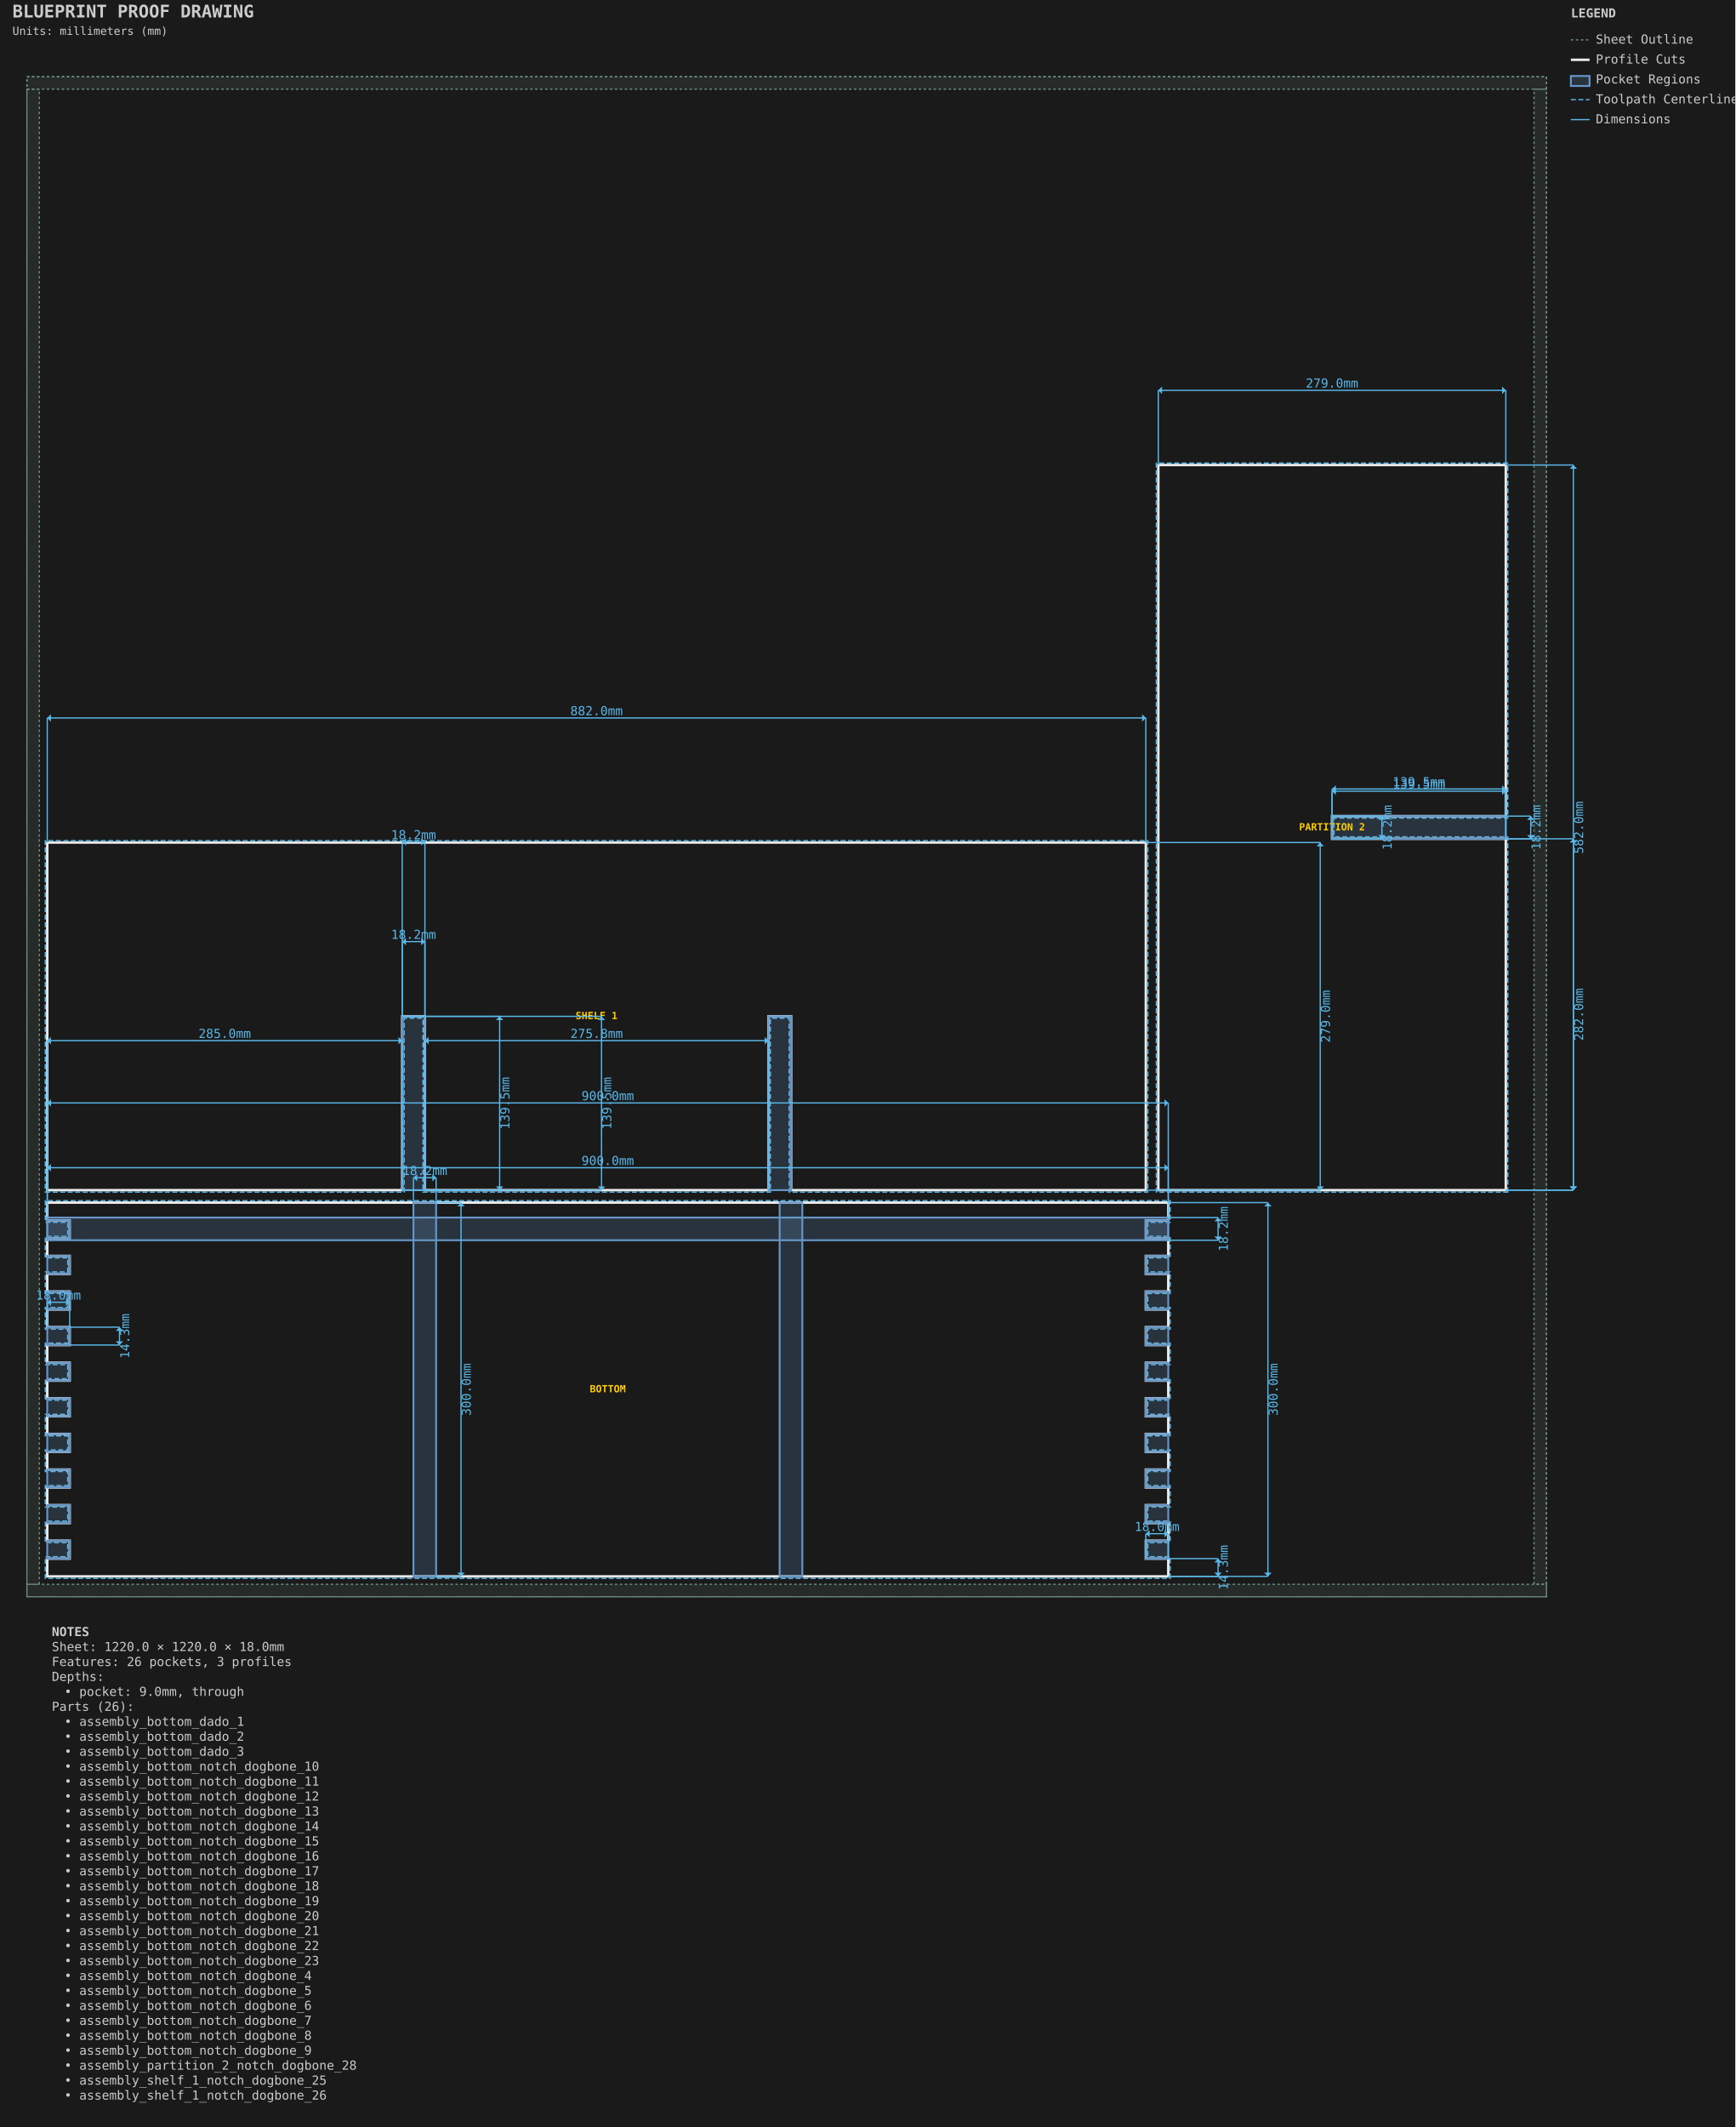
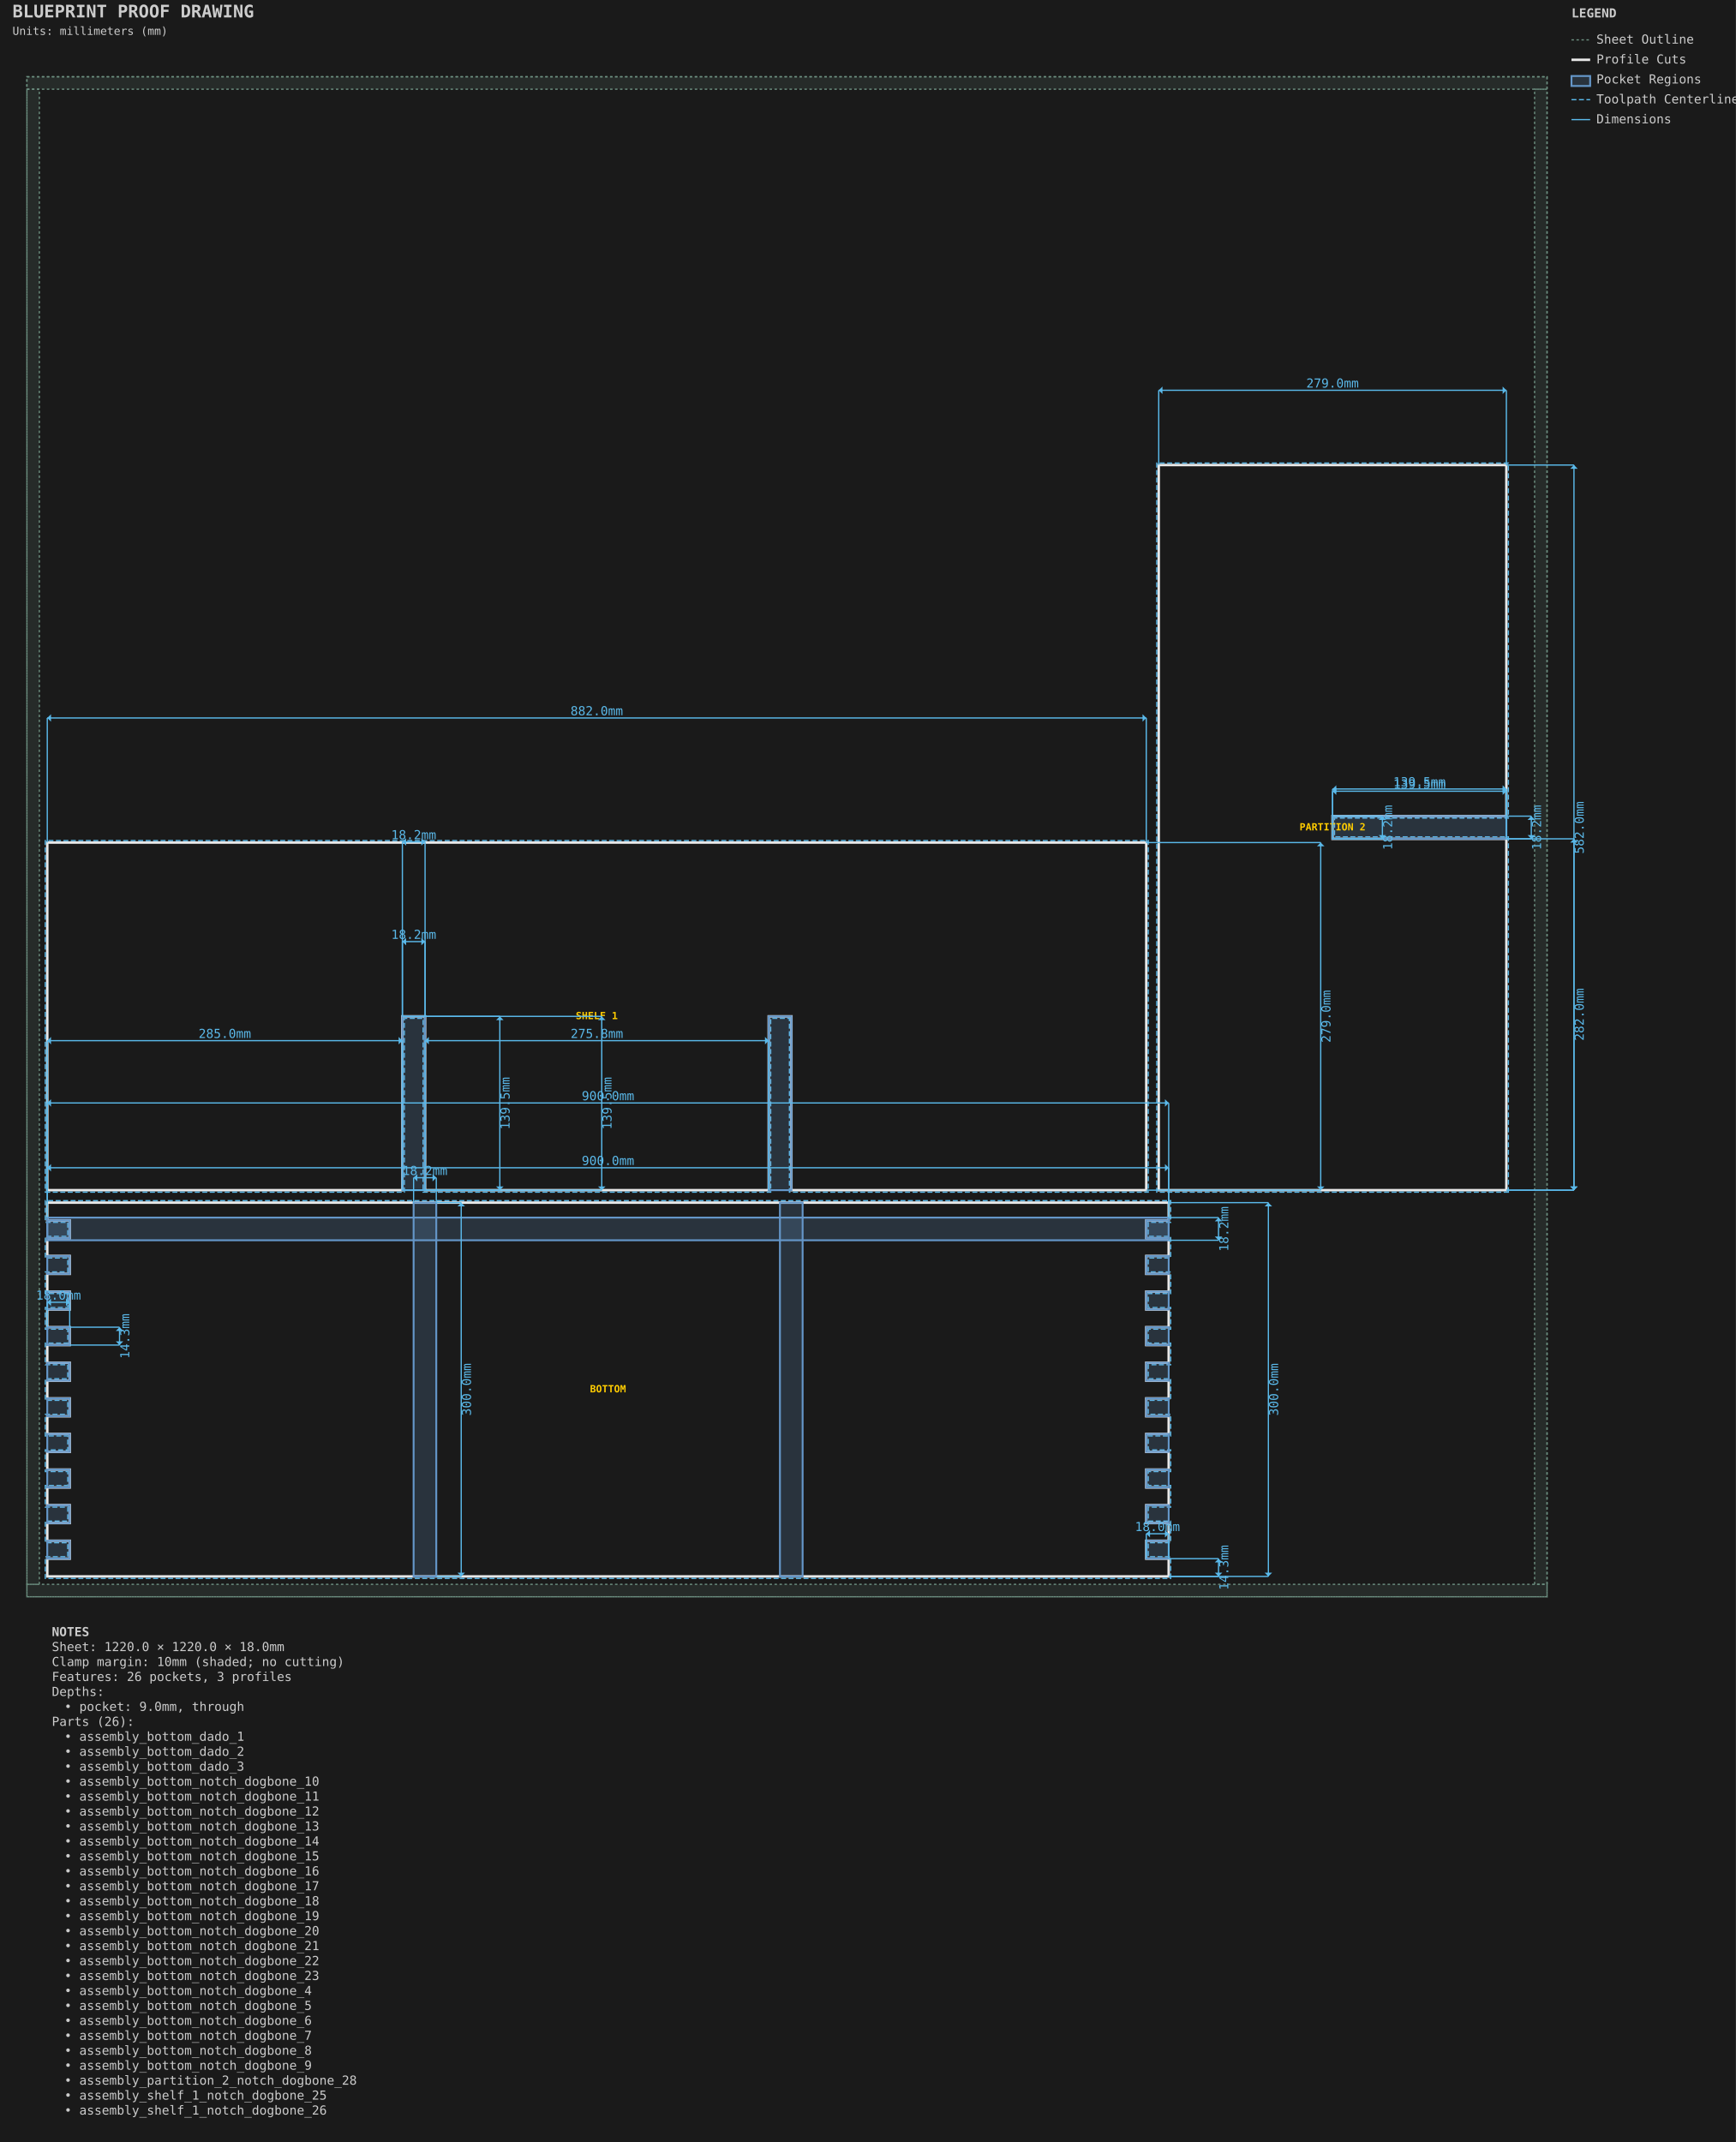
- <svg xmlns="http://www.w3.org/2000/svg" viewBox="-21.587 -61.587 1393.175 1707.175" width="1393.175mm" height="1707.175mm">
+ <svg xmlns="http://www.w3.org/2000/svg" viewBox="-21.587 -61.587 1393.175 1719.175" width="1393.175mm" height="1719.175mm">
  <style>.default { stroke: #e8e8e8; fill: none; stroke-width: 1; }
.sheet-outline { stroke: #6b8e7f; fill: none; stroke-width: 1; stroke-dasharray: 2,2; }
.profile { stroke: #e8e8e8; fill: none; stroke-width: 2; }
.pocket { stroke: #6496c8; fill: #6496c8; fill-opacity: 0.2; stroke-width: 1.5; }
.hole { stroke: #e8e8e8; fill: none; stroke-width: 1.5; }
.engrave { stroke: #888888; fill: none; stroke-width: 0.25; }
.bevel { stroke: #ffb454; fill: none; stroke-width: 1.5; }
.chamfer { stroke: #8bd49c; fill: none; stroke-width: 1.5; stroke-dasharray: 6,2; }
.roundover { stroke: #cba6f7; fill: none; stroke-width: 1.5; stroke-dasharray: 2,2; }
.edge-unplanned { stroke: #ff6b6b; fill: none; stroke-width: 1.5; stroke-dasharray: 4,2; }
.edge-label { fill: #e8e8e8; stroke: none; font-family: monospace; font-size: 8px; }
.keepout { stroke: #ff6b6b; fill: #ff6b6b; fill-opacity: 0.15; stroke-width: 1; stroke-dasharray: 4,2; }
.waste { stroke: #ff9500; fill: none; stroke-width: 2; stroke-dasharray: 8,4; }
.toolpath { stroke: #5ab9ea; fill: none; stroke-width: 1; stroke-dasharray: 4,2; }
.dimension { stroke: #5ab9ea; fill: none; stroke-width: 1; }
.dimension-text { fill: #5ab9ea; font-family: monospace; font-size: 10px; }
.construction { stroke: #6b8e7f; fill: none; stroke-width: 0.5; stroke-dasharray: 2,2; }
.label { fill: #ffcc00; font-family: monospace; font-size: 8px; font-weight: bold; }
.notes { fill: #cccccc; font-family: monospace; font-size: 10px; }
.table { stroke: #5c4a32; fill: #c4a46c; fill-opacity: 0.2; stroke-width: 1; }
.envelope { stroke: #ff6b6b; fill: none; stroke-width: 2; }
.spoilboard { stroke: none; fill: #4ecdc4; fill-opacity: 0.1; stroke-width: 0; }
.effective-envelope { stroke: #ffd93d; fill: none; stroke-width: 1; stroke-dasharray: 4,2; }
.origin { stroke: #ff6b6b; fill: #ff6b6b; stroke-width: 1; }
.centerline { stroke: #6b8e7f; fill: none; stroke-width: 0.5; stroke-dasharray: 8,4; }
.soft-limit { stroke: #ff9500; fill: none; stroke-width: 1.5; stroke-dasharray: 6,3; }
.t-track { stroke: none; fill: #66cc88; fill-opacity: 0.25; stroke-width: 0; }
.margin-zone { fill: #6b8e7f; fill-opacity: 0.15; }
.legend { fill: #cccccc; font-family: monospace; font-size: 10px; }
.title { fill: #cccccc; font-family: monospace; font-size: 14px; font-weight: bold; }
.section-label { fill: #5ab9ea; font-family: monospace; font-size: 9px; font-weight: bold; }
.callout-box { stroke: #5ab9ea; fill: none; stroke-width: 1; }
.callout-detail { stroke: #e8e8e8; fill: none; stroke-width: 1.5; }
.beam-assembly { stroke: #e8e8e8; fill: none; stroke-width: 1; }
.beam-layer { stroke: #6496c8; fill: #6496c8; fill-opacity: 0.15; stroke-width: 1; }
.beam-splice { stroke: #ff9500; fill: none; stroke-width: 1.5; stroke-dasharray: 4,2; }
.title-subtitle { fill: #cccccc; font-family: monospace; font-size: 9px; }
.callout-ref-text { fill: #5ab9ea; font-family: monospace; font-size: 7px; }
.callout-dim-text { fill: #5ab9ea; font-family: monospace; font-size: 8px; }
.beam-dim-text { fill: #5ab9ea; font-family: monospace; font-size: 8px; }
.beam-segment-text { fill: #5ab9ea; font-family: monospace; font-size: 7px; }
.heightfield-border { stroke: #ffcc00; fill: none; stroke-width: 1; stroke-dasharray: 4,2; }</style>
-   <rect x="-21.587" y="-61.587" width="1393.175" height="1707.175" fill="#1a1a1a" />
+   <rect x="-21.587" y="-61.587" width="1393.175" height="1719.175" fill="#1a1a1a" />
  <g id="SHEET_OUTLINE" class="sheet-outline">
    <rect x="0.000" y="0.000" width="1220.000" height="1220.000" stroke="#6b8e7f" fill="none" stroke-width="1" stroke-dasharray="2,2" id="sheet_boundary" />
    <rect x="0.000" y="0.000" width="1220.000" height="10.000" fill="#6b8e7f" fill-opacity="0.15" id="margin_bottom" />
    <rect x="0.000" y="1210.000" width="1220.000" height="10.000" fill="#6b8e7f" fill-opacity="0.15" id="margin_top" />
    <rect x="0.000" y="10.000" width="10.000" height="1200.000" fill="#6b8e7f" fill-opacity="0.15" id="margin_left" />
    <rect x="1210.000" y="10.000" width="10.000" height="1200.000" fill="#6b8e7f" fill-opacity="0.15" id="margin_right" />
  </g>
  <g id="PROFILE_CUTS" class="profile-cuts">
    <path d="M 916.350 1203.650 L 916.350 1189.394 L 898.350 1189.394 L 898.350 1175.049 L 916.350 1175.049 L 916.350 1160.823 L 898.350 1160.823 L 898.350 1146.477 L 916.350 1146.477 L 916.350 1132.251 L 898.350 1132.251 L 898.350 1117.906 L 916.350 1117.906 L 916.350 1103.680 L 898.350 1103.680 L 898.350 1089.334 L 916.350 1089.334 L 916.350 1075.109 L 898.350 1075.109 L 898.350 1060.763 L 916.350 1060.763 L 916.350 1046.537 L 898.350 1046.537 L 898.350 1032.191 L 916.350 1032.191 L 916.350 1017.966 L 898.350 1017.966 L 898.350 1003.620 L 916.350 1003.620 L 916.350 989.394 L 898.350 989.394 L 898.350 975.049 L 916.350 975.049 L 916.350 960.823 L 898.350 960.823 L 898.350 946.477 L 916.350 946.477 L 916.350 932.251 L 898.350 932.251 L 898.350 917.906 L 916.350 917.906 L 916.350 903.650 L 16.350 903.650 L 16.350 917.906 L 34.350 917.906 L 34.350 932.251 L 16.350 932.251 L 16.350 946.477 L 34.350 946.477 L 34.350 960.823 L 16.350 960.823 L 16.350 975.049 L 34.350 975.049 L 34.350 989.394 L 16.350 989.394 L 16.350 1003.620 L 34.350 1003.620 L 34.350 1017.966 L 16.350 1017.966 L 16.350 1032.191 L 34.350 1032.191 L 34.350 1046.537 L 16.350 1046.537 L 16.350 1060.763 L 34.350 1060.763 L 34.350 1075.109 L 16.350 1075.109 L 16.350 1089.334 L 34.350 1089.334 L 34.350 1103.680 L 16.350 1103.680 L 16.350 1117.906 L 34.350 1117.906 L 34.350 1132.251 L 16.350 1132.251 L 16.350 1146.477 L 34.350 1146.477 L 34.350 1160.823 L 16.350 1160.823 L 16.350 1175.049 L 34.350 1175.049 L 34.350 1189.394 L 16.350 1189.394 L 16.350 1203.650 Z" stroke="#e8e8e8" fill="none" stroke-width="2" id="generated_assembly_bottom_0_bottom_outer" />
    <path d="M 16.350 893.650 L 301.350 893.650 L 301.350 754.150 L 319.550 754.150 L 319.550 893.650 L 595.350 893.650 L 595.350 754.150 L 613.550 754.150 L 613.550 893.650 L 898.350 893.650 L 898.350 614.650 L 16.350 614.650 Z" stroke="#e8e8e8" fill="none" stroke-width="2" id="generated_assembly_shelf_1_24_shelf_1_outer" />
    <path d="M 1187.350 893.650 L 1187.350 611.650 L 1047.850 611.650 L 1047.850 593.450 L 1187.350 593.450 L 1187.350 311.650 L 908.350 311.650 L 908.350 893.650 Z" stroke="#e8e8e8" fill="none" stroke-width="2" id="generated_assembly_partition_2_27_partition_2_outer" />
  </g>
  <g id="PROFILE_TOOLPATHS" class="profile-toolpaths">
    <path d="M 917.938 1205.237 L 917.938 1187.807 L 899.938 1187.807 L 899.938 1176.636 L 917.938 1176.636 L 917.938 1159.235 L 899.938 1159.235 L 899.938 1148.065 L 917.938 1148.065 L 917.938 1130.664 L 899.938 1130.664 L 899.938 1119.493 L 917.938 1119.493 L 917.938 1102.092 L 899.938 1102.092 L 899.938 1090.922 L 917.938 1090.922 L 917.938 1073.521 L 899.938 1073.521 L 899.938 1062.350 L 917.938 1062.350 L 917.938 1044.950 L 899.938 1044.950 L 899.938 1033.779 L 917.938 1033.779 L 917.938 1016.378 L 899.938 1016.378 L 899.938 1005.207 L 917.938 1005.207 L 917.938 987.807 L 899.938 987.807 L 899.938 976.636 L 917.938 976.636 L 917.938 959.235 L 899.938 959.235 L 899.938 948.065 L 917.938 948.065 L 917.938 930.664 L 899.938 930.664 L 899.938 919.493 L 917.938 919.493 L 917.938 902.062 L 14.763 902.062 L 14.763 919.493 L 32.763 919.493 L 32.763 930.664 L 14.763 930.664 L 14.763 948.065 L 32.763 948.065 L 32.763 959.235 L 14.763 959.235 L 14.763 976.636 L 32.763 976.636 L 32.763 987.807 L 14.763 987.807 L 14.763 1005.207 L 32.763 1005.207 L 32.763 1016.378 L 14.763 1016.378 L 14.763 1033.779 L 32.763 1033.779 L 32.763 1044.950 L 14.763 1044.950 L 14.763 1062.350 L 32.763 1062.350 L 32.763 1073.521 L 14.763 1073.521 L 14.763 1090.922 L 32.763 1090.922 L 32.763 1102.092 L 14.763 1102.092 L 14.763 1119.493 L 32.763 1119.493 L 32.763 1130.664 L 14.763 1130.664 L 14.763 1148.065 L 32.763 1148.065 L 32.763 1159.235 L 14.763 1159.235 L 14.763 1176.636 L 32.763 1176.636 L 32.763 1187.807 L 14.763 1187.807 L 14.763 1205.237 Z" stroke="#5ab9ea" fill="none" stroke-width="1" stroke-dasharray="4,2" id="generated_assembly_bottom_0_bottom_outer_toolpath" />
    <path d="M 14.763 895.237 L 302.938 895.237 L 302.938 755.737 L 317.963 755.737 L 317.963 895.237 L 596.938 895.237 L 596.938 755.737 L 611.962 755.737 L 611.962 895.237 L 899.938 895.237 L 899.938 613.062 L 14.763 613.062 Z" stroke="#5ab9ea" fill="none" stroke-width="1" stroke-dasharray="4,2" id="generated_assembly_shelf_1_24_shelf_1_outer_toolpath" />
    <path d="M 1188.938 895.237 L 1188.938 610.062 L 1049.438 610.062 L 1049.438 595.037 L 1188.938 595.037 L 1188.938 310.062 L 906.762 310.062 L 906.762 895.237 Z" stroke="#5ab9ea" fill="none" stroke-width="1" stroke-dasharray="4,2" id="generated_assembly_partition_2_27_partition_2_outer_toolpath" />
  </g>
  <g id="POCKET_REGIONS" class="pocket-regions">
    <rect x="310.350" y="903.650" width="18.200" height="300.000" stroke="#6496c8" fill="#6496c8" fill-opacity="0.2" stroke-width="1.5" id="assembly_bottom_dado_1" />
    <rect x="604.350" y="903.650" width="18.200" height="300.000" stroke="#6496c8" fill="#6496c8" fill-opacity="0.2" stroke-width="1.5" id="assembly_bottom_dado_2" />
    <rect x="16.350" y="915.650" width="900.000" height="18.200" stroke="#6496c8" fill="#6496c8" fill-opacity="0.2" stroke-width="1.5" id="assembly_bottom_dado_3" />
    <rect x="16.350" y="1175.049" width="18.000" height="14.346" stroke="#6496c8" fill="#6496c8" fill-opacity="0.2" stroke-width="1.5" id="assembly_bottom_notch_dogbone_4" />
    <rect x="16.350" y="1146.477" width="18.000" height="14.346" stroke="#6496c8" fill="#6496c8" fill-opacity="0.2" stroke-width="1.5" id="assembly_bottom_notch_dogbone_5" />
    <rect x="16.350" y="1117.906" width="18.000" height="14.346" stroke="#6496c8" fill="#6496c8" fill-opacity="0.2" stroke-width="1.5" id="assembly_bottom_notch_dogbone_6" />
    <rect x="16.350" y="1089.334" width="18.000" height="14.346" stroke="#6496c8" fill="#6496c8" fill-opacity="0.2" stroke-width="1.5" id="assembly_bottom_notch_dogbone_7" />
    <rect x="16.350" y="1060.763" width="18.000" height="14.346" stroke="#6496c8" fill="#6496c8" fill-opacity="0.2" stroke-width="1.5" id="assembly_bottom_notch_dogbone_8" />
    <rect x="16.350" y="1032.191" width="18.000" height="14.346" stroke="#6496c8" fill="#6496c8" fill-opacity="0.2" stroke-width="1.5" id="assembly_bottom_notch_dogbone_9" />
    <rect x="16.350" y="1003.620" width="18.000" height="14.346" stroke="#6496c8" fill="#6496c8" fill-opacity="0.2" stroke-width="1.5" id="assembly_bottom_notch_dogbone_10" />
    <rect x="16.350" y="975.049" width="18.000" height="14.346" stroke="#6496c8" fill="#6496c8" fill-opacity="0.2" stroke-width="1.5" id="assembly_bottom_notch_dogbone_11" />
    <rect x="16.350" y="946.477" width="18.000" height="14.346" stroke="#6496c8" fill="#6496c8" fill-opacity="0.2" stroke-width="1.5" id="assembly_bottom_notch_dogbone_12" />
    <rect x="16.350" y="917.906" width="18.000" height="14.346" stroke="#6496c8" fill="#6496c8" fill-opacity="0.2" stroke-width="1.5" id="assembly_bottom_notch_dogbone_13" />
    <rect x="898.350" y="1175.049" width="18.000" height="14.346" stroke="#6496c8" fill="#6496c8" fill-opacity="0.2" stroke-width="1.5" id="assembly_bottom_notch_dogbone_14" />
    <rect x="898.350" y="1146.477" width="18.000" height="14.346" stroke="#6496c8" fill="#6496c8" fill-opacity="0.2" stroke-width="1.5" id="assembly_bottom_notch_dogbone_15" />
    <rect x="898.350" y="1117.906" width="18.000" height="14.346" stroke="#6496c8" fill="#6496c8" fill-opacity="0.2" stroke-width="1.5" id="assembly_bottom_notch_dogbone_16" />
    <rect x="898.350" y="1089.334" width="18.000" height="14.346" stroke="#6496c8" fill="#6496c8" fill-opacity="0.2" stroke-width="1.5" id="assembly_bottom_notch_dogbone_17" />
    <rect x="898.350" y="1060.763" width="18.000" height="14.346" stroke="#6496c8" fill="#6496c8" fill-opacity="0.2" stroke-width="1.5" id="assembly_bottom_notch_dogbone_18" />
    <rect x="898.350" y="1032.191" width="18.000" height="14.346" stroke="#6496c8" fill="#6496c8" fill-opacity="0.2" stroke-width="1.5" id="assembly_bottom_notch_dogbone_19" />
    <rect x="898.350" y="1003.620" width="18.000" height="14.346" stroke="#6496c8" fill="#6496c8" fill-opacity="0.2" stroke-width="1.5" id="assembly_bottom_notch_dogbone_20" />
    <rect x="898.350" y="975.049" width="18.000" height="14.346" stroke="#6496c8" fill="#6496c8" fill-opacity="0.2" stroke-width="1.5" id="assembly_bottom_notch_dogbone_21" />
    <rect x="898.350" y="946.477" width="18.000" height="14.346" stroke="#6496c8" fill="#6496c8" fill-opacity="0.2" stroke-width="1.5" id="assembly_bottom_notch_dogbone_22" />
    <rect x="898.350" y="917.906" width="18.000" height="14.346" stroke="#6496c8" fill="#6496c8" fill-opacity="0.2" stroke-width="1.5" id="assembly_bottom_notch_dogbone_23" />
    <rect x="301.350" y="754.150" width="18.200" height="139.500" stroke="#6496c8" fill="#6496c8" fill-opacity="0.2" stroke-width="1.5" id="assembly_shelf_1_notch_dogbone_25" />
    <rect x="595.350" y="754.150" width="18.200" height="139.500" stroke="#6496c8" fill="#6496c8" fill-opacity="0.2" stroke-width="1.5" id="assembly_shelf_1_notch_dogbone_26" />
    <rect x="1047.850" y="593.450" width="139.500" height="18.200" stroke="#6496c8" fill="#6496c8" fill-opacity="0.2" stroke-width="1.5" id="assembly_partition_2_notch_dogbone_28" />
  </g>
  <g id="LABELS" class="labels">
    <text x="466.350" y="1053.650" text-anchor="middle" dominant-baseline="middle" fill="#ffcc00" font-family="monospace" font-size="8px" font-weight="bold" id="generated_assembly_bottom_0_bottom_outer_label">BOTTOM</text>
    <text x="457.350" y="754.150" text-anchor="middle" dominant-baseline="middle" fill="#ffcc00" font-family="monospace" font-size="8px" font-weight="bold" id="generated_assembly_shelf_1_24_shelf_1_outer_label">SHELF 1</text>
    <text x="1047.850" y="602.650" text-anchor="middle" dominant-baseline="middle" fill="#ffcc00" font-family="monospace" font-size="8px" font-weight="bold" id="generated_assembly_partition_2_27_partition_2_outer_label">PARTITION 2</text>
  </g>
  <g id="DIMENSIONS" class="dimensions">
    <line x1="310.35" y1="903.65" x2="310.35" y2="883.65" stroke="#5ab9ea" stroke-width="1" />
    <line x1="328.55" y1="903.65" x2="328.55" y2="883.65" stroke="#5ab9ea" stroke-width="1" />
    <line x1="310.35" y1="883.65" x2="328.55" y2="883.65" stroke="#5ab9ea" stroke-width="1" />
    <polygon points="310.35,883.65 313.35,880.65 313.35,886.65" fill="#5ab9ea" />
    <polygon points="328.55,883.65 325.55,880.65 325.55,886.65" fill="#5ab9ea" />
    <text x="319.45" y="878.65" text-anchor="middle" dominant-baseline="middle" fill="#5ab9ea" font-family="monospace" font-size="10px">18.2mm</text>
    <line x1="328.55" y1="903.65" x2="348.55" y2="903.65" stroke="#5ab9ea" stroke-width="1" />
    <line x1="328.55" y1="1203.65" x2="348.55" y2="1203.65" stroke="#5ab9ea" stroke-width="1" />
    <line x1="348.55" y1="903.65" x2="348.55" y2="1203.65" stroke="#5ab9ea" stroke-width="1" />
    <polygon points="348.55,903.65 345.55,906.65 351.55,906.65" fill="#5ab9ea" />
    <polygon points="348.55,1203.65 345.55,1200.65 351.55,1200.65" fill="#5ab9ea" />
    <text x="353.55" y="1053.65" text-anchor="middle" dominant-baseline="middle" transform="rotate(-90 353.55 1053.65)" fill="#5ab9ea" font-family="monospace" font-size="10px">300.0mm</text>
    <line x1="16.35" y1="915.65" x2="16.35" y2="875.65" stroke="#5ab9ea" stroke-width="1" />
    <line x1="916.35" y1="915.65" x2="916.35" y2="875.65" stroke="#5ab9ea" stroke-width="1" />
    <line x1="16.35" y1="875.65" x2="916.35" y2="875.65" stroke="#5ab9ea" stroke-width="1" />
    <polygon points="16.35,875.65 19.35,872.65 19.35,878.65" fill="#5ab9ea" />
    <polygon points="916.35,875.65 913.35,872.65 913.35,878.65" fill="#5ab9ea" />
    <text x="466.35" y="870.65" text-anchor="middle" dominant-baseline="middle" fill="#5ab9ea" font-family="monospace" font-size="10px">900.0mm</text>
    <line x1="916.35" y1="915.65" x2="956.35" y2="915.65" stroke="#5ab9ea" stroke-width="1" />
    <line x1="916.35" y1="933.85" x2="956.35" y2="933.85" stroke="#5ab9ea" stroke-width="1" />
    <line x1="956.35" y1="915.65" x2="956.35" y2="933.85" stroke="#5ab9ea" stroke-width="1" />
    <polygon points="956.35,915.65 953.35,918.65 959.35,918.65" fill="#5ab9ea" />
    <polygon points="956.35,933.85 953.35,930.85 959.35,930.85" fill="#5ab9ea" />
    <text x="961.35" y="924.75" text-anchor="middle" dominant-baseline="middle" transform="rotate(-90 961.35 924.75)" fill="#5ab9ea" font-family="monospace" font-size="10px">18.2mm</text>
    <line x1="16.35" y1="1003.62" x2="16.35" y2="983.62" stroke="#5ab9ea" stroke-width="1" />
    <line x1="34.35" y1="1003.62" x2="34.35" y2="983.62" stroke="#5ab9ea" stroke-width="1" />
    <line x1="16.35" y1="983.62" x2="34.35" y2="983.62" stroke="#5ab9ea" stroke-width="1" />
    <polygon points="16.35,983.62 19.35,980.62 19.35,986.62" fill="#5ab9ea" />
    <polygon points="34.35,983.62 31.35,980.62 31.35,986.62" fill="#5ab9ea" />
    <text x="25.35" y="978.62" text-anchor="middle" dominant-baseline="middle" fill="#5ab9ea" font-family="monospace" font-size="10px">18.0mm</text>
    <line x1="34.35" y1="1003.62" x2="74.35" y2="1003.62" stroke="#5ab9ea" stroke-width="1" />
    <line x1="34.35" y1="1017.966" x2="74.35" y2="1017.966" stroke="#5ab9ea" stroke-width="1" />
    <line x1="74.35" y1="1003.62" x2="74.35" y2="1017.966" stroke="#5ab9ea" stroke-width="1" />
    <polygon points="74.35,1003.62 71.35,1006.62 77.35,1006.62" fill="#5ab9ea" />
    <polygon points="74.35,1017.966 71.35,1014.966 77.35,1014.966" fill="#5ab9ea" />
    <text x="79.35" y="1010.793" text-anchor="middle" dominant-baseline="middle" transform="rotate(-90 79.35 1010.793)" fill="#5ab9ea" font-family="monospace" font-size="10px">14.3mm</text>
    <line x1="1047.85" y1="593.45" x2="1047.85" y2="573.45" stroke="#5ab9ea" stroke-width="1" />
    <line x1="1187.35" y1="593.45" x2="1187.35" y2="573.45" stroke="#5ab9ea" stroke-width="1" />
    <line x1="1047.85" y1="573.45" x2="1187.35" y2="573.45" stroke="#5ab9ea" stroke-width="1" />
    <polygon points="1047.85,573.45 1050.85,570.45 1050.85,576.45" fill="#5ab9ea" />
    <polygon points="1187.35,573.45 1184.35,570.45 1184.35,576.45" fill="#5ab9ea" />
    <text x="1117.6" y="568.45" text-anchor="middle" dominant-baseline="middle" fill="#5ab9ea" font-family="monospace" font-size="10px">139.5mm</text>
    <line x1="1187.35" y1="593.45" x2="1207.35" y2="593.45" stroke="#5ab9ea" stroke-width="1" />
    <line x1="1187.35" y1="611.65" x2="1207.35" y2="611.65" stroke="#5ab9ea" stroke-width="1" />
    <line x1="1207.35" y1="593.45" x2="1207.35" y2="611.65" stroke="#5ab9ea" stroke-width="1" />
    <polygon points="1207.35,593.45 1204.35,596.45 1210.35,596.45" fill="#5ab9ea" />
    <polygon points="1207.35,611.65 1204.35,608.65 1210.35,608.65" fill="#5ab9ea" />
    <text x="1212.35" y="602.55" text-anchor="middle" dominant-baseline="middle" transform="rotate(-90 1212.35 602.55)" fill="#5ab9ea" font-family="monospace" font-size="10px">18.2mm</text>
    <line x1="301.35" y1="754.15" x2="301.35" y2="694.15" stroke="#5ab9ea" stroke-width="1" />
    <line x1="319.55" y1="754.15" x2="319.55" y2="694.15" stroke="#5ab9ea" stroke-width="1" />
    <line x1="301.35" y1="694.15" x2="319.55" y2="694.15" stroke="#5ab9ea" stroke-width="1" />
    <polygon points="301.35,694.15 304.35,691.15 304.35,697.15" fill="#5ab9ea" />
    <polygon points="319.55,694.15 316.55,691.15 316.55,697.15" fill="#5ab9ea" />
    <text x="310.45" y="689.15" text-anchor="middle" dominant-baseline="middle" fill="#5ab9ea" font-family="monospace" font-size="10px">18.2mm</text>
    <line x1="319.55" y1="754.15" x2="379.55" y2="754.15" stroke="#5ab9ea" stroke-width="1" />
    <line x1="319.55" y1="893.65" x2="379.55" y2="893.65" stroke="#5ab9ea" stroke-width="1" />
    <line x1="379.55" y1="754.15" x2="379.55" y2="893.65" stroke="#5ab9ea" stroke-width="1" />
    <polygon points="379.55,754.15 376.55,757.15 382.55,757.15" fill="#5ab9ea" />
    <polygon points="379.55,893.65 376.55,890.65 382.55,890.65" fill="#5ab9ea" />
    <text x="384.55" y="823.9" text-anchor="middle" dominant-baseline="middle" transform="rotate(-90 384.55 823.9)" fill="#5ab9ea" font-family="monospace" font-size="10px">139.5mm</text>
    <line x1="16.35" y1="903.65" x2="16.35" y2="823.65" stroke="#5ab9ea" stroke-width="1" />
    <line x1="916.35" y1="903.65" x2="916.35" y2="823.65" stroke="#5ab9ea" stroke-width="1" />
    <line x1="16.35" y1="823.65" x2="916.35" y2="823.65" stroke="#5ab9ea" stroke-width="1" />
    <polygon points="16.35,823.65 19.35,820.65 19.35,826.65" fill="#5ab9ea" />
    <polygon points="916.35,823.65 913.35,820.65 913.35,826.65" fill="#5ab9ea" />
    <text x="466.35" y="818.65" text-anchor="middle" dominant-baseline="middle" fill="#5ab9ea" font-family="monospace" font-size="10px">900.0mm</text>
    <line x1="916.35" y1="903.65" x2="996.35" y2="903.65" stroke="#5ab9ea" stroke-width="1" />
    <line x1="916.35" y1="1203.65" x2="996.35" y2="1203.65" stroke="#5ab9ea" stroke-width="1" />
    <line x1="996.35" y1="903.65" x2="996.35" y2="1203.65" stroke="#5ab9ea" stroke-width="1" />
    <polygon points="996.35,903.65 993.35,906.65 999.35,906.65" fill="#5ab9ea" />
    <polygon points="996.35,1203.65 993.35,1200.65 999.35,1200.65" fill="#5ab9ea" />
    <text x="1001.35" y="1053.65" text-anchor="middle" dominant-baseline="middle" transform="rotate(-90 1001.35 1053.65)" fill="#5ab9ea" font-family="monospace" font-size="10px">300.0mm</text>
    <line x1="916.35" y1="1189.394" x2="956.35" y2="1189.394" stroke="#5ab9ea" stroke-width="1" />
    <line x1="916.35" y1="1203.65" x2="956.35" y2="1203.65" stroke="#5ab9ea" stroke-width="1" />
    <line x1="956.35" y1="1189.394" x2="956.35" y2="1203.65" stroke="#5ab9ea" stroke-width="1" />
    <polygon points="956.35,1189.394 953.35,1192.394 959.35,1192.394" fill="#5ab9ea" />
    <polygon points="956.35,1203.65 953.35,1200.65 959.35,1200.65" fill="#5ab9ea" />
    <text x="961.35" y="1196.522" text-anchor="middle" dominant-baseline="middle" transform="rotate(-90 961.35 1196.522)" fill="#5ab9ea" font-family="monospace" font-size="10px">14.3mm</text>
    <line x1="898.35" y1="1189.394" x2="898.35" y2="1169.394" stroke="#5ab9ea" stroke-width="1" />
    <line x1="916.35" y1="1189.394" x2="916.35" y2="1169.394" stroke="#5ab9ea" stroke-width="1" />
    <line x1="898.35" y1="1169.394" x2="916.35" y2="1169.394" stroke="#5ab9ea" stroke-width="1" />
    <polygon points="898.35,1169.394 901.35,1166.394 901.35,1172.394" fill="#5ab9ea" />
    <polygon points="916.35,1169.394 913.35,1166.394 913.35,1172.394" fill="#5ab9ea" />
    <text x="907.35" y="1164.394" text-anchor="middle" dominant-baseline="middle" fill="#5ab9ea" font-family="monospace" font-size="10px">18.0mm</text>
    <line x1="908.35" y1="311.65" x2="908.35" y2="251.65" stroke="#5ab9ea" stroke-width="1" />
    <line x1="1187.35" y1="311.65" x2="1187.35" y2="251.65" stroke="#5ab9ea" stroke-width="1" />
    <line x1="908.35" y1="251.65" x2="1187.35" y2="251.65" stroke="#5ab9ea" stroke-width="1" />
    <polygon points="908.35,251.65 911.35,248.65 911.35,254.65" fill="#5ab9ea" />
    <polygon points="1187.35,251.65 1184.35,248.65 1184.35,254.65" fill="#5ab9ea" />
    <text x="1047.85" y="246.65" text-anchor="middle" dominant-baseline="middle" fill="#5ab9ea" font-family="monospace" font-size="10px">279.0mm</text>
    <line x1="1187.35" y1="311.65" x2="1241.588" y2="311.65" stroke="#5ab9ea" stroke-width="1" />
    <line x1="1187.35" y1="893.65" x2="1241.588" y2="893.65" stroke="#5ab9ea" stroke-width="1" />
    <line x1="1241.588" y1="311.65" x2="1241.588" y2="893.65" stroke="#5ab9ea" stroke-width="1" />
    <polygon points="1241.588,311.65 1238.588,314.65 1244.588,314.65" fill="#5ab9ea" />
    <polygon points="1241.588,893.65 1238.588,890.65 1244.588,890.65" fill="#5ab9ea" />
    <text x="1246.588" y="602.65" text-anchor="middle" dominant-baseline="middle" transform="rotate(-90 1246.588 602.65)" fill="#5ab9ea" font-family="monospace" font-size="10px">582.0mm</text>
    <line x1="1187.35" y1="611.65" x2="1241.588" y2="611.65" stroke="#5ab9ea" stroke-width="1" />
    <line x1="1187.35" y1="893.65" x2="1241.588" y2="893.65" stroke="#5ab9ea" stroke-width="1" />
    <line x1="1241.588" y1="611.65" x2="1241.588" y2="893.65" stroke="#5ab9ea" stroke-width="1" />
    <polygon points="1241.588,611.65 1238.588,614.65 1244.588,614.65" fill="#5ab9ea" />
    <polygon points="1241.588,893.65 1238.588,890.65 1244.588,890.65" fill="#5ab9ea" />
    <text x="1246.588" y="752.65" text-anchor="middle" dominant-baseline="middle" transform="rotate(-90 1246.588 752.65)" fill="#5ab9ea" font-family="monospace" font-size="10px">282.0mm</text>
    <line x1="1047.85" y1="611.65" x2="1047.85" y2="571.65" stroke="#5ab9ea" stroke-width="1" />
    <line x1="1187.35" y1="611.65" x2="1187.35" y2="571.65" stroke="#5ab9ea" stroke-width="1" />
    <line x1="1047.85" y1="571.65" x2="1187.35" y2="571.65" stroke="#5ab9ea" stroke-width="1" />
    <polygon points="1047.85,571.65 1050.85,568.65 1050.85,574.65" fill="#5ab9ea" />
    <polygon points="1187.35,571.65 1184.35,568.65 1184.35,574.65" fill="#5ab9ea" />
    <text x="1117.6" y="566.65" text-anchor="middle" dominant-baseline="middle" fill="#5ab9ea" font-family="monospace" font-size="10px">139.5mm</text>
    <line x1="1047.85" y1="593.45" x2="1087.85" y2="593.45" stroke="#5ab9ea" stroke-width="1" />
    <line x1="1047.85" y1="611.65" x2="1087.85" y2="611.65" stroke="#5ab9ea" stroke-width="1" />
    <line x1="1087.85" y1="593.45" x2="1087.85" y2="611.65" stroke="#5ab9ea" stroke-width="1" />
    <polygon points="1087.85,593.45 1084.85,596.45 1090.85,596.45" fill="#5ab9ea" />
    <polygon points="1087.85,611.65 1084.85,608.65 1090.85,608.65" fill="#5ab9ea" />
    <text x="1092.85" y="602.55" text-anchor="middle" dominant-baseline="middle" transform="rotate(-90 1092.85 602.55)" fill="#5ab9ea" font-family="monospace" font-size="10px">18.2mm</text>
    <line x1="16.35" y1="614.65" x2="16.35" y2="514.65" stroke="#5ab9ea" stroke-width="1" />
    <line x1="898.35" y1="614.65" x2="898.35" y2="514.65" stroke="#5ab9ea" stroke-width="1" />
    <line x1="16.35" y1="514.65" x2="898.35" y2="514.65" stroke="#5ab9ea" stroke-width="1" />
    <polygon points="16.35,514.65 19.35,511.65 19.35,517.65" fill="#5ab9ea" />
    <polygon points="898.35,514.65 895.35,511.65 895.35,517.65" fill="#5ab9ea" />
    <text x="457.35" y="509.65" text-anchor="middle" dominant-baseline="middle" fill="#5ab9ea" font-family="monospace" font-size="10px">882.0mm</text>
    <line x1="898.35" y1="614.65" x2="1038.35" y2="614.65" stroke="#5ab9ea" stroke-width="1" />
    <line x1="898.35" y1="893.65" x2="1038.35" y2="893.65" stroke="#5ab9ea" stroke-width="1" />
    <line x1="1038.35" y1="614.65" x2="1038.35" y2="893.65" stroke="#5ab9ea" stroke-width="1" />
    <polygon points="1038.35,614.65 1035.35,617.65 1041.35,617.65" fill="#5ab9ea" />
    <polygon points="1038.35,893.65 1035.35,890.65 1041.35,890.65" fill="#5ab9ea" />
    <text x="1043.35" y="754.15" text-anchor="middle" dominant-baseline="middle" transform="rotate(-90 1043.35 754.15)" fill="#5ab9ea" font-family="monospace" font-size="10px">279.0mm</text>
    <line x1="16.35" y1="893.65" x2="16.35" y2="773.65" stroke="#5ab9ea" stroke-width="1" />
    <line x1="301.35" y1="893.65" x2="301.35" y2="773.65" stroke="#5ab9ea" stroke-width="1" />
    <line x1="16.35" y1="773.65" x2="301.35" y2="773.65" stroke="#5ab9ea" stroke-width="1" />
    <polygon points="16.35,773.65 19.35,770.65 19.35,776.65" fill="#5ab9ea" />
    <polygon points="301.35,773.65 298.35,770.65 298.35,776.65" fill="#5ab9ea" />
    <text x="158.85" y="768.65" text-anchor="middle" dominant-baseline="middle" fill="#5ab9ea" font-family="monospace" font-size="10px">285.0mm</text>
    <line x1="301.35" y1="754.15" x2="461.35" y2="754.15" stroke="#5ab9ea" stroke-width="1" />
    <line x1="301.35" y1="893.65" x2="461.35" y2="893.65" stroke="#5ab9ea" stroke-width="1" />
    <line x1="461.35" y1="754.15" x2="461.35" y2="893.65" stroke="#5ab9ea" stroke-width="1" />
    <polygon points="461.35,754.15 458.35,757.15 464.35,757.15" fill="#5ab9ea" />
    <polygon points="461.35,893.65 458.35,890.65 464.35,890.65" fill="#5ab9ea" />
    <text x="466.35" y="823.9" text-anchor="middle" dominant-baseline="middle" transform="rotate(-90 466.35 823.9)" fill="#5ab9ea" font-family="monospace" font-size="10px">139.5mm</text>
    <line x1="301.35" y1="754.15" x2="301.35" y2="614.15" stroke="#5ab9ea" stroke-width="1" />
    <line x1="319.55" y1="754.15" x2="319.55" y2="614.15" stroke="#5ab9ea" stroke-width="1" />
    <line x1="301.35" y1="614.15" x2="319.55" y2="614.15" stroke="#5ab9ea" stroke-width="1" />
    <polygon points="301.35,614.15 304.35,611.15 304.35,617.15" fill="#5ab9ea" />
    <polygon points="319.55,614.15 316.55,611.15 316.55,617.15" fill="#5ab9ea" />
    <text x="310.45" y="609.15" text-anchor="middle" dominant-baseline="middle" fill="#5ab9ea" font-family="monospace" font-size="10px">18.2mm</text>
    <line x1="319.55" y1="893.65" x2="319.55" y2="773.65" stroke="#5ab9ea" stroke-width="1" />
    <line x1="595.35" y1="893.65" x2="595.35" y2="773.65" stroke="#5ab9ea" stroke-width="1" />
    <line x1="319.55" y1="773.65" x2="595.35" y2="773.65" stroke="#5ab9ea" stroke-width="1" />
    <polygon points="319.55,773.65 322.55,770.65 322.55,776.65" fill="#5ab9ea" />
    <polygon points="595.35,773.65 592.35,770.65 592.35,776.65" fill="#5ab9ea" />
    <text x="457.45" y="768.65" text-anchor="middle" dominant-baseline="middle" fill="#5ab9ea" font-family="monospace" font-size="10px">275.8mm</text>
  </g>
  <g id="TITLE_BLOCK" class="title-block">
    <text x="-11.587" y="-47.587" fill="#cccccc" font-family="monospace" font-size="14px" font-weight="bold">BLUEPRINT PROOF DRAWING</text>
    <text x="-11.587" y="-33.587" fill="#cccccc" font-family="monospace" font-size="9px">Units: millimeters (mm)</text>
  </g>
  <g id="LEGEND" class="legend">
    <text x="1239.588" y="-47.587" fill="#cccccc" font-family="monospace" font-size="10px" font-weight="bold">LEGEND</text>
    <line x1="1239.588" y1="-29.587" x2="1254.588" y2="-29.587" stroke="#6b8e7f" stroke-width="1" stroke-dasharray="2,2" />
    <text x="1259.588" y="-26.587" fill="#cccccc" font-family="monospace" font-size="10px">Sheet Outline</text>
    <line x1="1239.588" y1="-13.587" x2="1254.588" y2="-13.587" stroke="#e8e8e8" stroke-width="2" />
    <text x="1259.588" y="-10.587" fill="#cccccc" font-family="monospace" font-size="10px">Profile Cuts</text>
    <rect x="1239.588" y="-0.587" width="15.0" height="8" stroke="#6496c8" stroke-width="1.5" fill="#6496c8" fill-opacity="0.2" />
    <text x="1259.588" y="5.413" fill="#cccccc" font-family="monospace" font-size="10px">Pocket Regions</text>
    <line x1="1239.588" y1="18.413" x2="1254.588" y2="18.413" stroke="#5ab9ea" stroke-width="1" stroke-dasharray="4,2" />
    <text x="1259.588" y="21.413" fill="#cccccc" font-family="monospace" font-size="10px">Toolpath Centerline</text>
    <line x1="1239.588" y1="34.413" x2="1254.588" y2="34.413" stroke="#5ab9ea" stroke-width="1" />
    <text x="1259.588" y="37.413" fill="#cccccc" font-family="monospace" font-size="10px">Dimensions</text>
  </g>
  <g id="NOTES" class="notes">
    <text x="20.0" y="1251.588" fill="#cccccc" font-family="monospace" font-size="10px" font-weight="bold">NOTES</text>
    <text x="20.0" y="1263.588" fill="#cccccc" font-family="monospace" font-size="10px">Sheet: 1220.0 × 1220.0 × 18.0mm</text>
-     <text x="20.0" y="1275.588" fill="#cccccc" font-family="monospace" font-size="10px">Features: 26 pockets, 3 profiles</text>
-     <text x="20.0" y="1287.588" fill="#cccccc" font-family="monospace" font-size="10px">Depths:</text>
-     <text x="30.0" y="1299.588" fill="#cccccc" font-family="monospace" font-size="10px">• pocket: 9.0mm, through</text>
-     <text x="20.0" y="1311.588" fill="#cccccc" font-family="monospace" font-size="10px">Parts (26):</text>
-     <text x="30.0" y="1323.588" fill="#cccccc" font-family="monospace" font-size="10px">• assembly_bottom_dado_1</text>
-     <text x="30.0" y="1335.588" fill="#cccccc" font-family="monospace" font-size="10px">• assembly_bottom_dado_2</text>
-     <text x="30.0" y="1347.588" fill="#cccccc" font-family="monospace" font-size="10px">• assembly_bottom_dado_3</text>
-     <text x="30.0" y="1359.588" fill="#cccccc" font-family="monospace" font-size="10px">• assembly_bottom_notch_dogbone_10</text>
-     <text x="30.0" y="1371.588" fill="#cccccc" font-family="monospace" font-size="10px">• assembly_bottom_notch_dogbone_11</text>
-     <text x="30.0" y="1383.588" fill="#cccccc" font-family="monospace" font-size="10px">• assembly_bottom_notch_dogbone_12</text>
-     <text x="30.0" y="1395.588" fill="#cccccc" font-family="monospace" font-size="10px">• assembly_bottom_notch_dogbone_13</text>
-     <text x="30.0" y="1407.588" fill="#cccccc" font-family="monospace" font-size="10px">• assembly_bottom_notch_dogbone_14</text>
-     <text x="30.0" y="1419.588" fill="#cccccc" font-family="monospace" font-size="10px">• assembly_bottom_notch_dogbone_15</text>
-     <text x="30.0" y="1431.588" fill="#cccccc" font-family="monospace" font-size="10px">• assembly_bottom_notch_dogbone_16</text>
-     <text x="30.0" y="1443.588" fill="#cccccc" font-family="monospace" font-size="10px">• assembly_bottom_notch_dogbone_17</text>
-     <text x="30.0" y="1455.588" fill="#cccccc" font-family="monospace" font-size="10px">• assembly_bottom_notch_dogbone_18</text>
-     <text x="30.0" y="1467.588" fill="#cccccc" font-family="monospace" font-size="10px">• assembly_bottom_notch_dogbone_19</text>
-     <text x="30.0" y="1479.588" fill="#cccccc" font-family="monospace" font-size="10px">• assembly_bottom_notch_dogbone_20</text>
-     <text x="30.0" y="1491.588" fill="#cccccc" font-family="monospace" font-size="10px">• assembly_bottom_notch_dogbone_21</text>
-     <text x="30.0" y="1503.588" fill="#cccccc" font-family="monospace" font-size="10px">• assembly_bottom_notch_dogbone_22</text>
-     <text x="30.0" y="1515.588" fill="#cccccc" font-family="monospace" font-size="10px">• assembly_bottom_notch_dogbone_23</text>
-     <text x="30.0" y="1527.588" fill="#cccccc" font-family="monospace" font-size="10px">• assembly_bottom_notch_dogbone_4</text>
-     <text x="30.0" y="1539.588" fill="#cccccc" font-family="monospace" font-size="10px">• assembly_bottom_notch_dogbone_5</text>
-     <text x="30.0" y="1551.588" fill="#cccccc" font-family="monospace" font-size="10px">• assembly_bottom_notch_dogbone_6</text>
-     <text x="30.0" y="1563.588" fill="#cccccc" font-family="monospace" font-size="10px">• assembly_bottom_notch_dogbone_7</text>
-     <text x="30.0" y="1575.588" fill="#cccccc" font-family="monospace" font-size="10px">• assembly_bottom_notch_dogbone_8</text>
-     <text x="30.0" y="1587.588" fill="#cccccc" font-family="monospace" font-size="10px">• assembly_bottom_notch_dogbone_9</text>
-     <text x="30.0" y="1599.588" fill="#cccccc" font-family="monospace" font-size="10px">• assembly_partition_2_notch_dogbone_28</text>
-     <text x="30.0" y="1611.588" fill="#cccccc" font-family="monospace" font-size="10px">• assembly_shelf_1_notch_dogbone_25</text>
-     <text x="30.0" y="1623.588" fill="#cccccc" font-family="monospace" font-size="10px">• assembly_shelf_1_notch_dogbone_26</text>
+     <text x="20.0" y="1275.588" fill="#cccccc" font-family="monospace" font-size="10px">Clamp margin: 10mm (shaded; no cutting)</text>
+     <text x="20.0" y="1287.588" fill="#cccccc" font-family="monospace" font-size="10px">Features: 26 pockets, 3 profiles</text>
+     <text x="20.0" y="1299.588" fill="#cccccc" font-family="monospace" font-size="10px">Depths:</text>
+     <text x="30.0" y="1311.588" fill="#cccccc" font-family="monospace" font-size="10px">• pocket: 9.0mm, through</text>
+     <text x="20.0" y="1323.588" fill="#cccccc" font-family="monospace" font-size="10px">Parts (26):</text>
+     <text x="30.0" y="1335.588" fill="#cccccc" font-family="monospace" font-size="10px">• assembly_bottom_dado_1</text>
+     <text x="30.0" y="1347.588" fill="#cccccc" font-family="monospace" font-size="10px">• assembly_bottom_dado_2</text>
+     <text x="30.0" y="1359.588" fill="#cccccc" font-family="monospace" font-size="10px">• assembly_bottom_dado_3</text>
+     <text x="30.0" y="1371.588" fill="#cccccc" font-family="monospace" font-size="10px">• assembly_bottom_notch_dogbone_10</text>
+     <text x="30.0" y="1383.588" fill="#cccccc" font-family="monospace" font-size="10px">• assembly_bottom_notch_dogbone_11</text>
+     <text x="30.0" y="1395.588" fill="#cccccc" font-family="monospace" font-size="10px">• assembly_bottom_notch_dogbone_12</text>
+     <text x="30.0" y="1407.588" fill="#cccccc" font-family="monospace" font-size="10px">• assembly_bottom_notch_dogbone_13</text>
+     <text x="30.0" y="1419.588" fill="#cccccc" font-family="monospace" font-size="10px">• assembly_bottom_notch_dogbone_14</text>
+     <text x="30.0" y="1431.588" fill="#cccccc" font-family="monospace" font-size="10px">• assembly_bottom_notch_dogbone_15</text>
+     <text x="30.0" y="1443.588" fill="#cccccc" font-family="monospace" font-size="10px">• assembly_bottom_notch_dogbone_16</text>
+     <text x="30.0" y="1455.588" fill="#cccccc" font-family="monospace" font-size="10px">• assembly_bottom_notch_dogbone_17</text>
+     <text x="30.0" y="1467.588" fill="#cccccc" font-family="monospace" font-size="10px">• assembly_bottom_notch_dogbone_18</text>
+     <text x="30.0" y="1479.588" fill="#cccccc" font-family="monospace" font-size="10px">• assembly_bottom_notch_dogbone_19</text>
+     <text x="30.0" y="1491.588" fill="#cccccc" font-family="monospace" font-size="10px">• assembly_bottom_notch_dogbone_20</text>
+     <text x="30.0" y="1503.588" fill="#cccccc" font-family="monospace" font-size="10px">• assembly_bottom_notch_dogbone_21</text>
+     <text x="30.0" y="1515.588" fill="#cccccc" font-family="monospace" font-size="10px">• assembly_bottom_notch_dogbone_22</text>
+     <text x="30.0" y="1527.588" fill="#cccccc" font-family="monospace" font-size="10px">• assembly_bottom_notch_dogbone_23</text>
+     <text x="30.0" y="1539.588" fill="#cccccc" font-family="monospace" font-size="10px">• assembly_bottom_notch_dogbone_4</text>
+     <text x="30.0" y="1551.588" fill="#cccccc" font-family="monospace" font-size="10px">• assembly_bottom_notch_dogbone_5</text>
+     <text x="30.0" y="1563.588" fill="#cccccc" font-family="monospace" font-size="10px">• assembly_bottom_notch_dogbone_6</text>
+     <text x="30.0" y="1575.588" fill="#cccccc" font-family="monospace" font-size="10px">• assembly_bottom_notch_dogbone_7</text>
+     <text x="30.0" y="1587.588" fill="#cccccc" font-family="monospace" font-size="10px">• assembly_bottom_notch_dogbone_8</text>
+     <text x="30.0" y="1599.588" fill="#cccccc" font-family="monospace" font-size="10px">• assembly_bottom_notch_dogbone_9</text>
+     <text x="30.0" y="1611.588" fill="#cccccc" font-family="monospace" font-size="10px">• assembly_partition_2_notch_dogbone_28</text>
+     <text x="30.0" y="1623.588" fill="#cccccc" font-family="monospace" font-size="10px">• assembly_shelf_1_notch_dogbone_25</text>
+     <text x="30.0" y="1635.588" fill="#cccccc" font-family="monospace" font-size="10px">• assembly_shelf_1_notch_dogbone_26</text>
  </g>
</svg>
